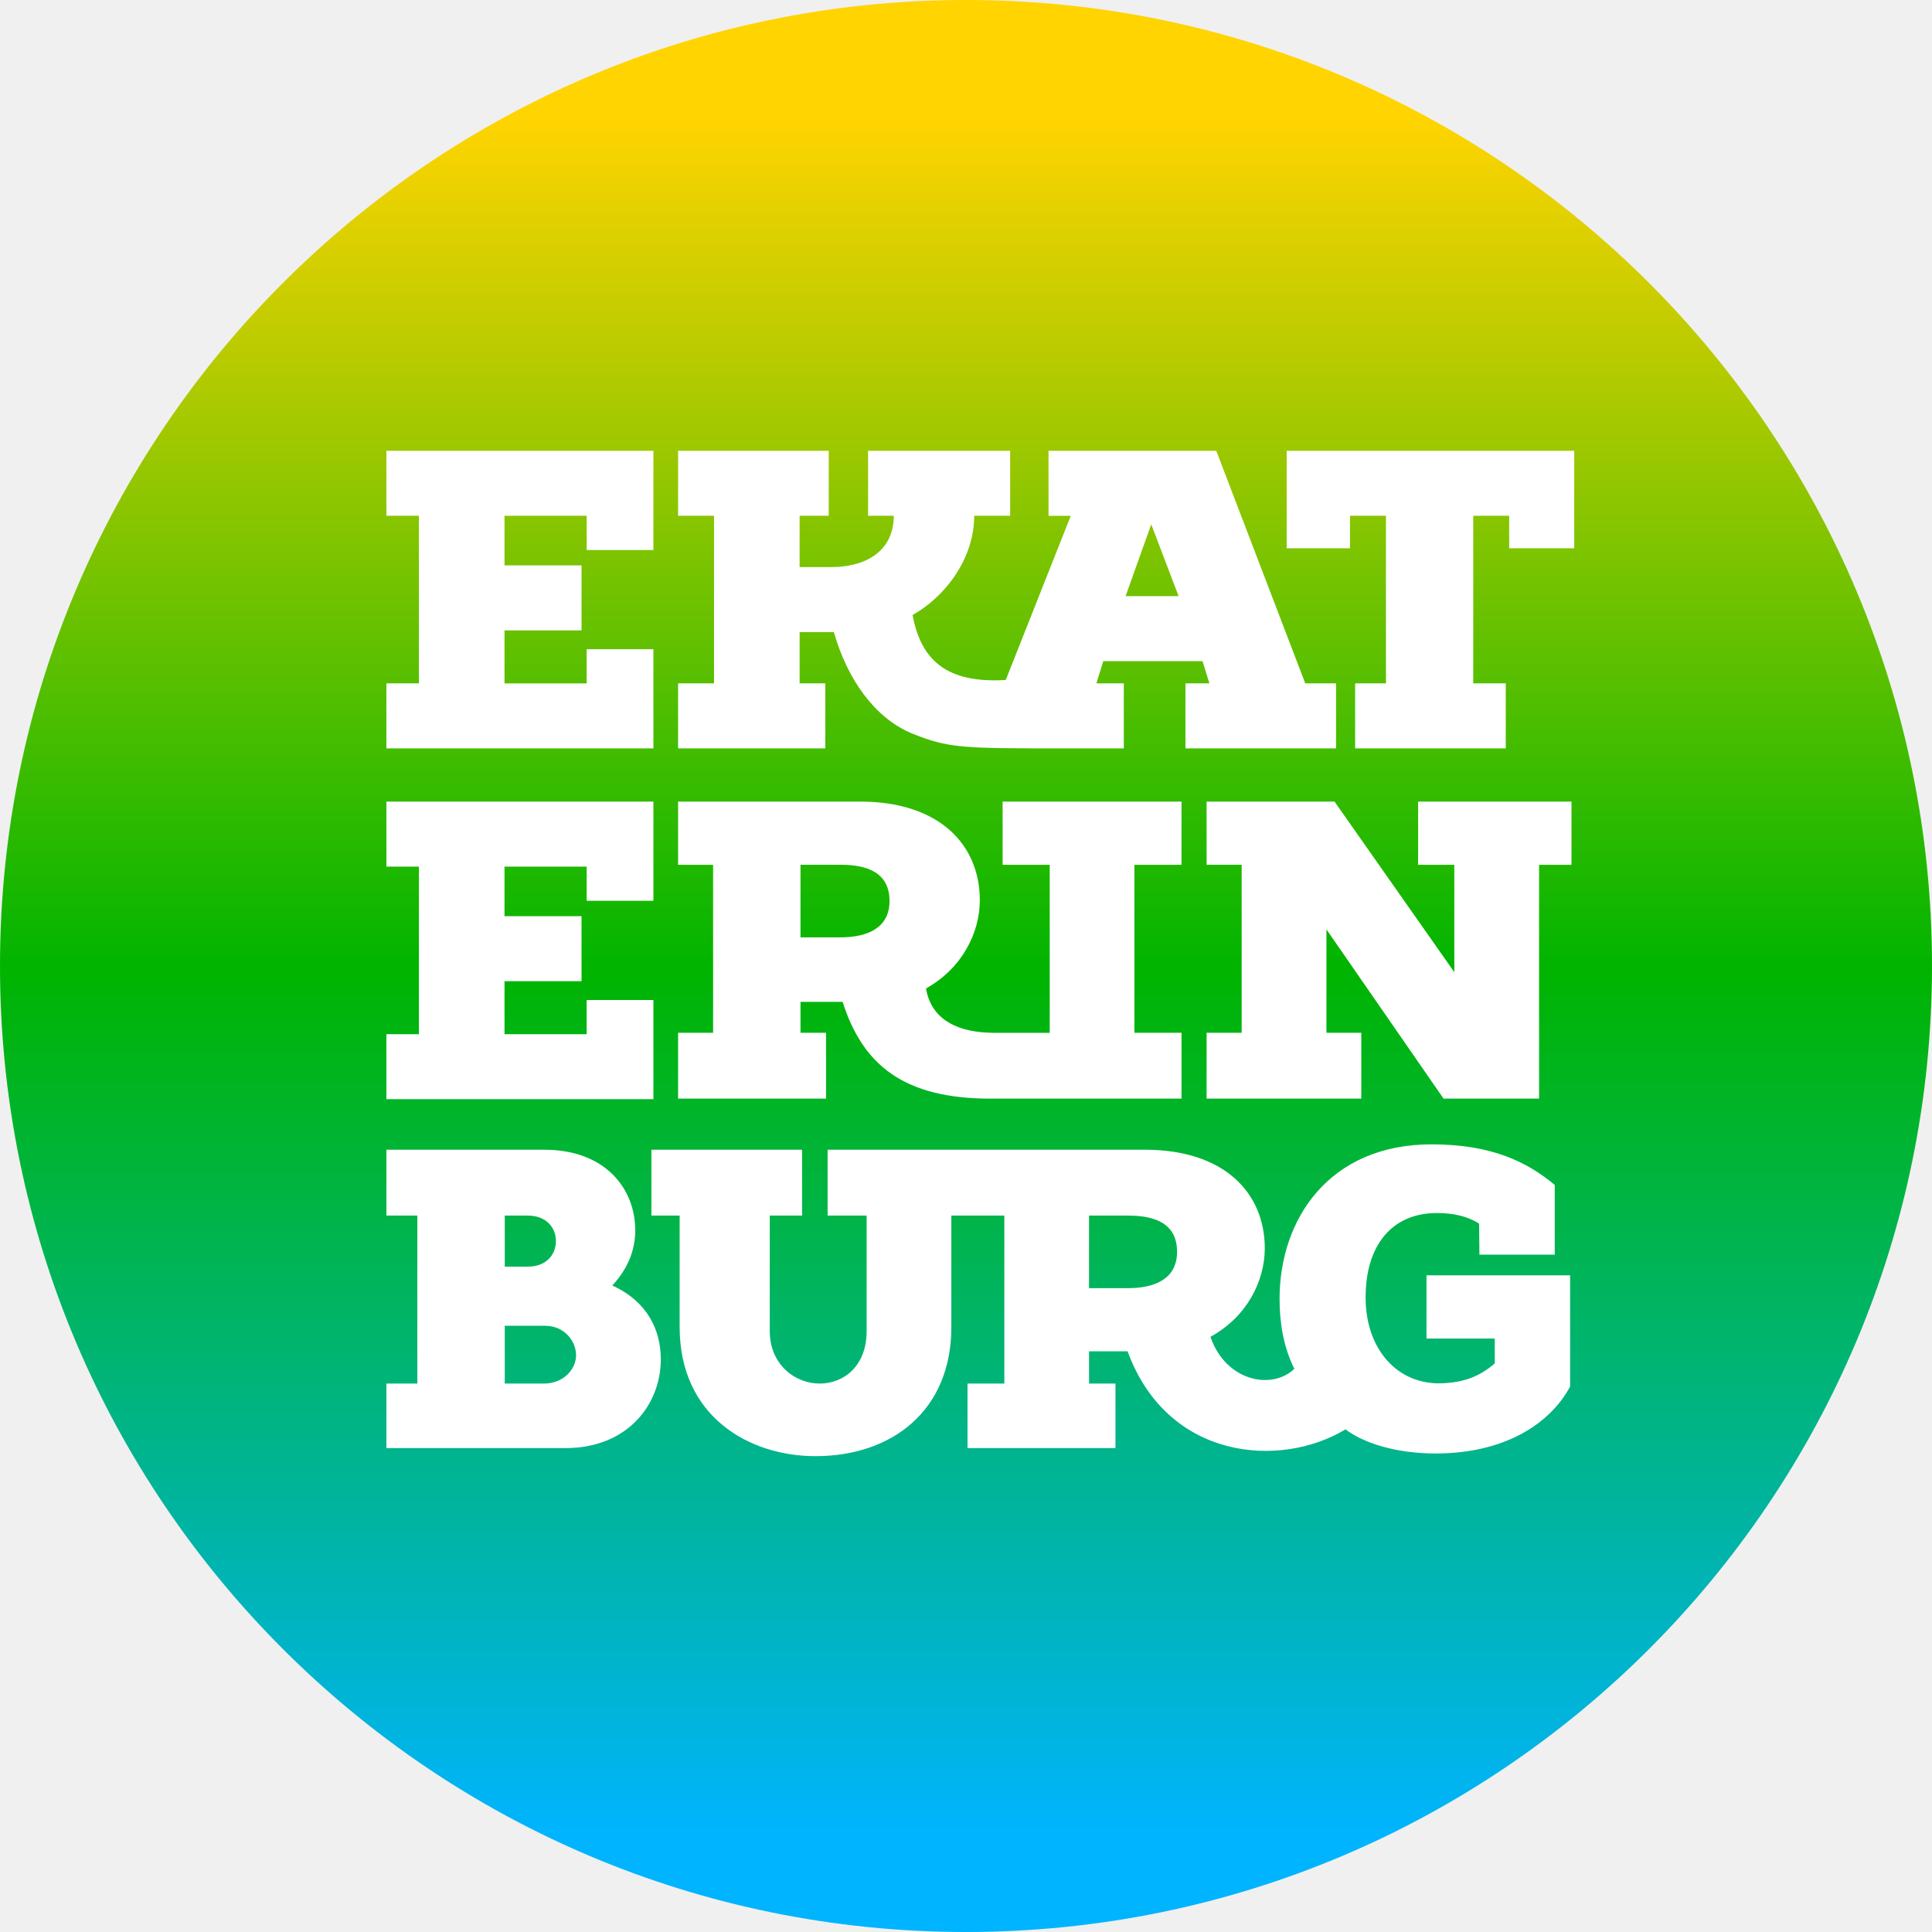
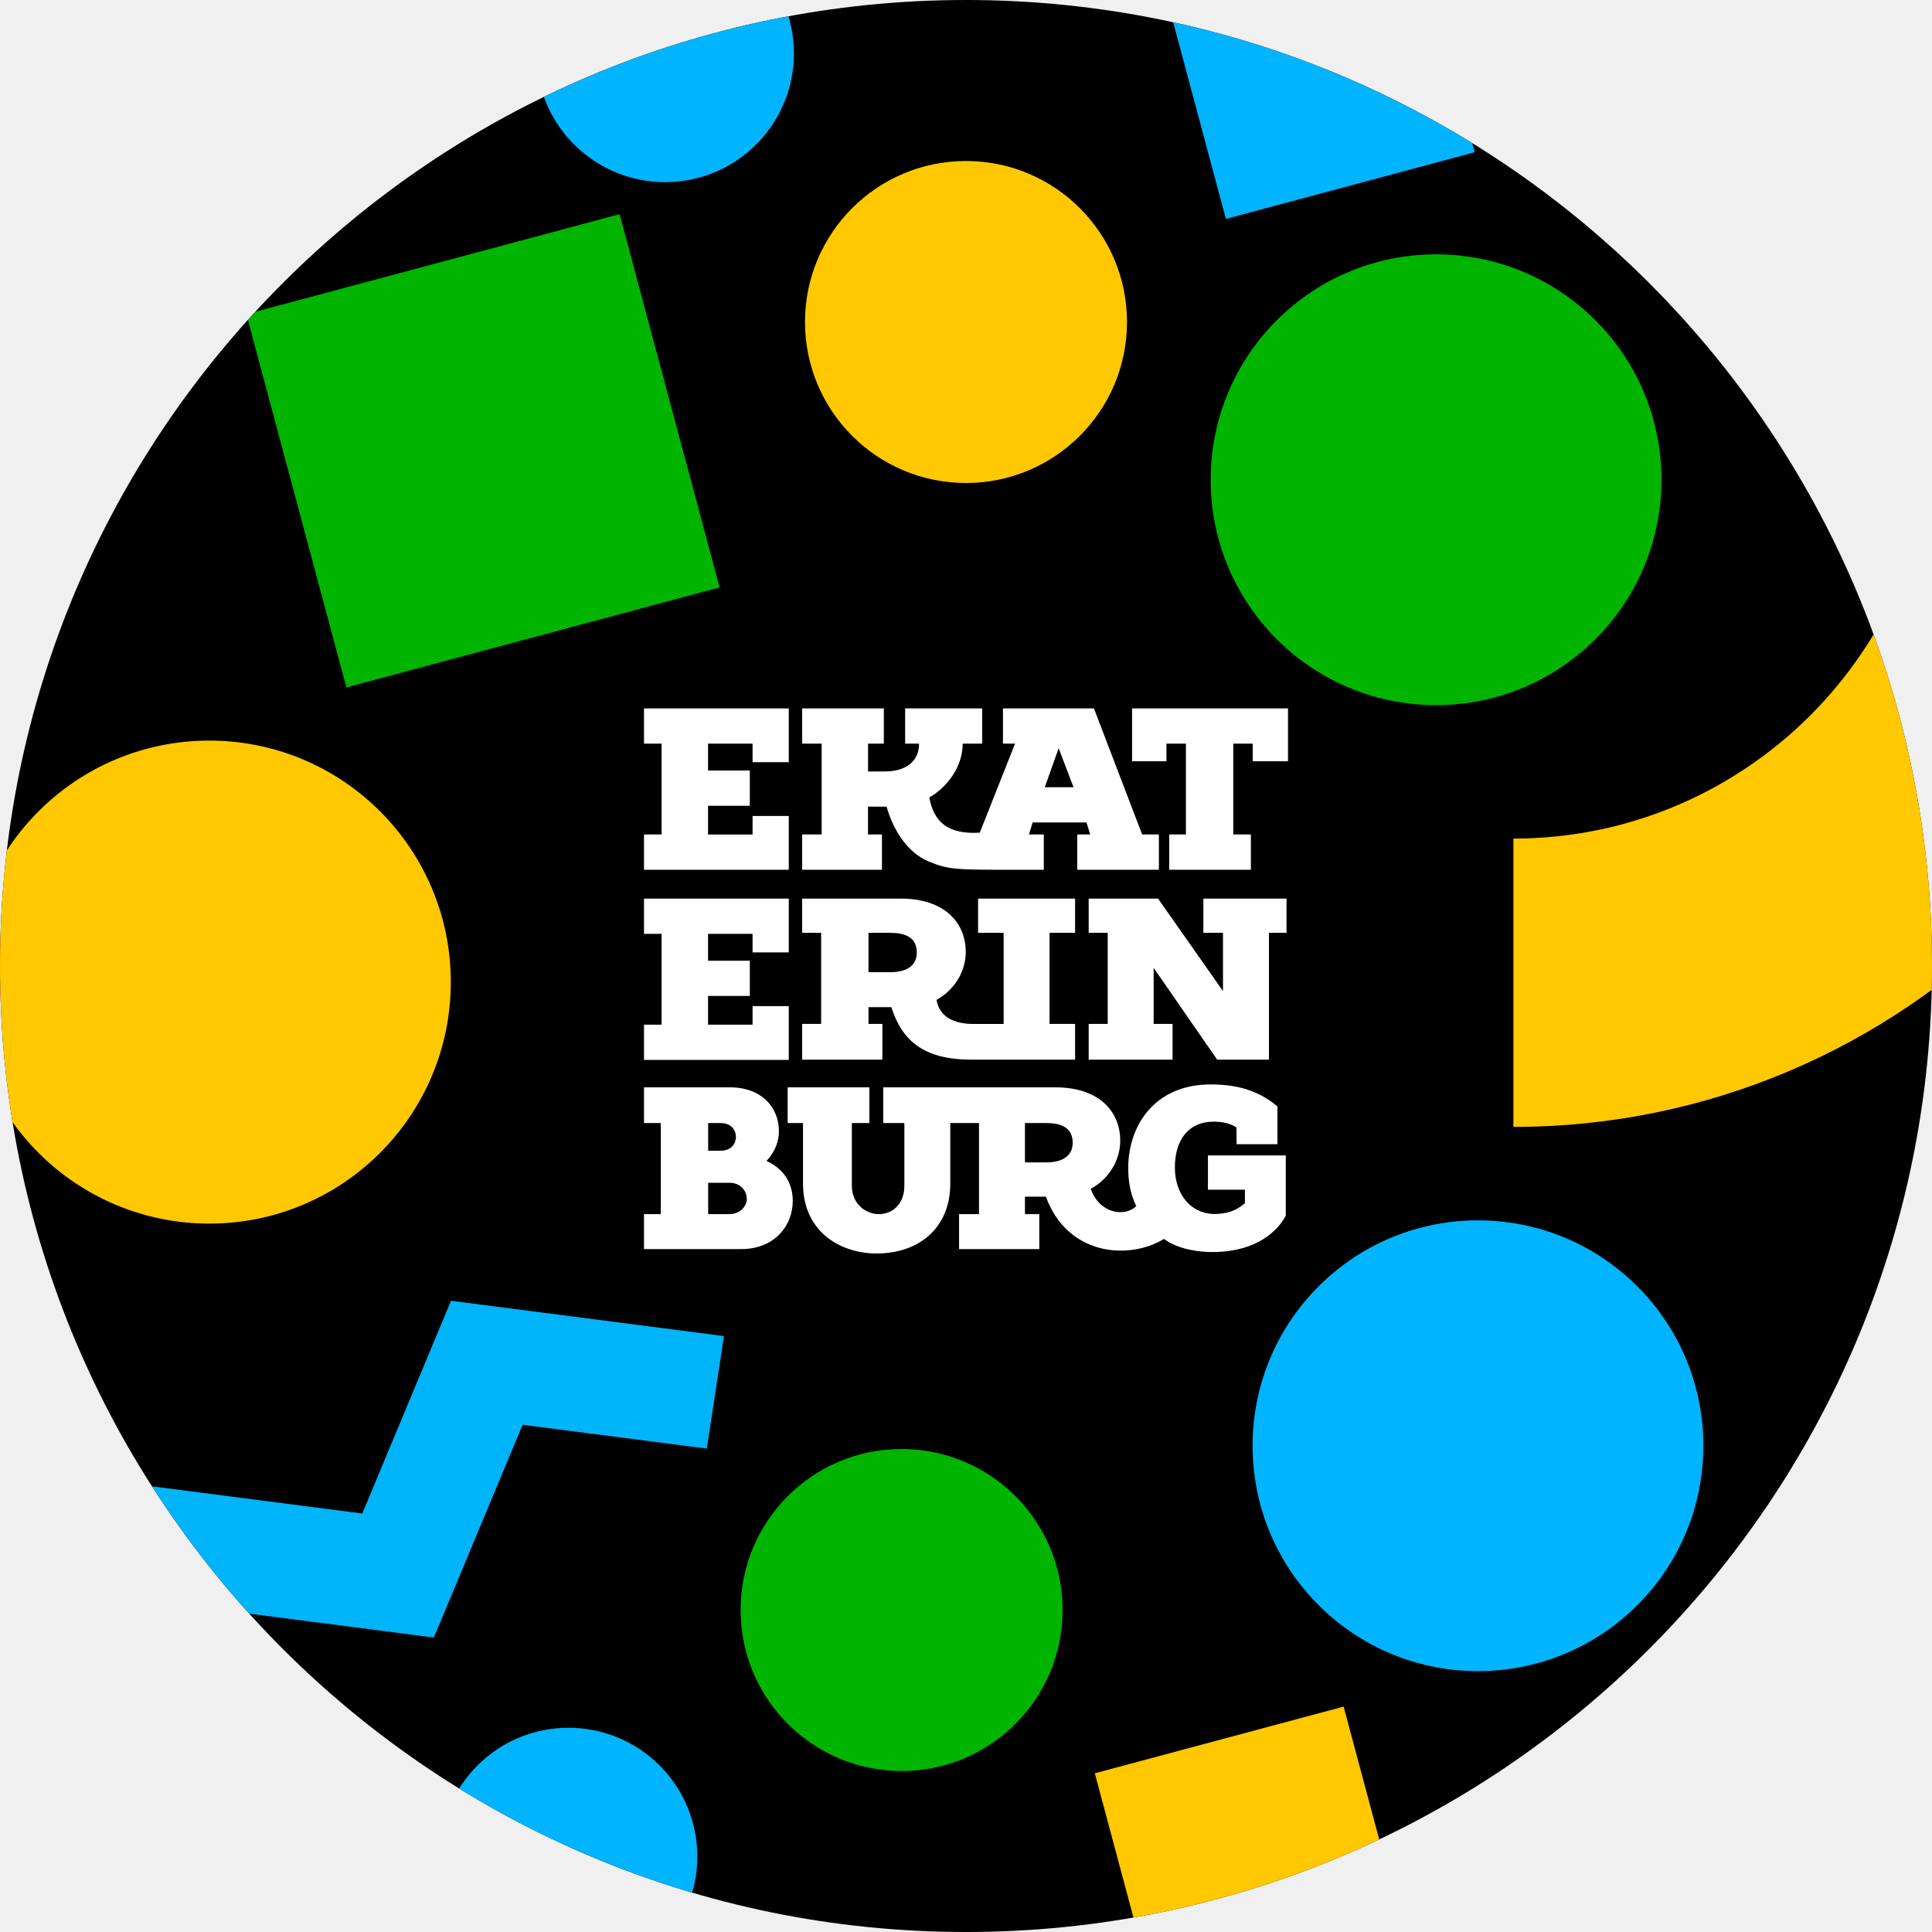
<svg xmlns="http://www.w3.org/2000/svg" width="60" height="60" viewBox="0 0 60 60" fill="none">
-   <rect x="1" y="1" width="58" height="58" rx="29" fill="url(#paint0_linear_4444_6899)" />
-   <g clip-path="url(#clip0_4444_6899)">
-     <path d="M20.292 23.242H12V21.223H13.01V16.018H12V14H20.292V17.081H18.219V16.018H15.668V17.559H18.06V19.577H15.668V21.224H18.219V20.162H20.292V23.242ZM25.63 23.242H21.059V21.223H22.175V16.018H21.059V14H25.737V16.018H24.833V17.612H25.79C27.013 17.612 27.757 17.027 27.757 16.018H26.959V14H31.371V16.018H30.254C30.254 17.4 29.298 18.568 28.341 19.099C28.606 20.533 29.427 21.224 31.234 21.118L33.254 16.019H32.563V14H37.772L40.536 21.223H41.493V23.242H36.815V21.223H37.559L37.346 20.533H34.263L34.05 21.223H34.901V23.242H33.065C29.875 23.242 29.457 23.242 28.288 22.764C27.172 22.286 26.321 21.117 25.896 19.63H24.833V21.223H25.63V23.242ZM34.956 18.514H36.603L35.753 16.283L34.956 18.514ZM25.654 34.119H21.059V32.074H22.146V26.857H21.059V24.894H26.711C29.183 24.894 30.429 26.243 30.429 27.957C30.429 28.959 29.886 30.07 28.758 30.697C28.924 31.698 29.795 32.075 30.873 32.075H32.6V26.857H31.137V24.894H36.693V26.857H35.23V32.074H36.693V34.119H30.758C28.068 34.119 26.793 33.076 26.168 31.113H24.86V32.074H25.654V34.119H25.654ZM24.86 29.11H26.105C26.939 29.11 27.625 28.816 27.625 27.983C27.625 27.101 26.939 26.856 26.105 26.856H24.86V29.11ZM20.292 31.056H18.219V32.118H15.668V30.472H18.06V28.453H15.668V26.913H18.219V27.975H20.292V24.894H12V26.913H13.01V32.118H12V34.136H20.292V31.056ZM39.959 14V17.027H41.926V16.018H43.042V21.223H42.085V23.242H46.763V21.223H45.753V16.018H46.869V17.027H48.889V14L39.959 14ZM44.041 26.857H45.165V30.191L41.444 24.894H37.472V26.856H38.561V32.074H37.472V34.119H42.276V32.074H41.194V28.864L44.831 34.119H47.798V26.857H48.804V24.895H44.041V26.857H44.041ZM20.522 42.217C20.522 43.594 19.515 44.972 17.56 44.972H12V42.968H12.961V37.751H12V35.706H16.907C18.799 35.706 19.728 36.916 19.728 38.21C19.728 38.795 19.519 39.379 19.017 39.922C20.104 40.423 20.522 41.299 20.522 42.217ZM15.676 39.337H16.387C16.971 39.337 17.264 38.961 17.264 38.544C17.264 38.127 16.971 37.751 16.387 37.751H15.676V39.337ZM17.89 42.092C17.89 41.633 17.514 41.173 16.929 41.173H15.676V42.968H16.888C17.514 42.968 17.89 42.509 17.89 42.092ZM44.302 39.607H48.761V43.06C48.134 44.229 46.714 45.139 44.584 45.139C43.331 45.139 42.328 44.805 41.786 44.389C39.773 45.611 36.261 45.357 35.018 41.967H33.822V42.968H34.642V44.972H30.047V42.968H31.191V37.751H29.545V41.215C29.545 43.803 27.707 45.222 25.326 45.222C23.238 45.222 21.107 43.971 21.107 41.215V37.751H20.23V35.706H24.909V37.751H23.906V41.341C23.906 42.384 24.7 42.968 25.452 42.968C26.204 42.968 26.914 42.426 26.914 41.341V37.751H25.702V35.706H35.56C38.032 35.706 39.279 37.054 39.279 38.769C39.279 39.775 38.731 40.892 37.592 41.516C38.066 42.904 39.505 43.178 40.197 42.51C39.863 41.842 39.738 41.09 39.738 40.339C39.738 37.863 41.278 35.539 44.457 35.539C46.294 35.539 47.401 36.062 48.284 36.799V38.964H45.945L45.935 37.998C45.574 37.775 45.153 37.672 44.625 37.672C43.24 37.672 42.41 38.656 42.41 40.298C42.41 41.8 43.288 42.92 44.625 42.961C45.335 42.961 45.882 42.809 46.421 42.343V41.57H44.301V39.607H44.302ZM36.555 38.878C36.555 37.996 35.869 37.751 35.035 37.751H33.821V40.005H35.035C35.869 40.005 36.555 39.711 36.555 38.878Z" fill="white" />
+   <g clip-path="url(#clip0_5630_11679)">
+     <rect width="60" height="60" rx="30" fill="black" />
+     <circle cx="45.9" cy="44.899" r="7" transform="rotate(-45 45.8995 44.8994)" fill="#00B4FF" />
+     <circle cx="44.599" cy="14.899" r="7" transform="rotate(-45 44.5987 14.8994)" fill="#00B400" />
+     <circle cx="28" cy="50" r="5" fill="#00B400" />
+     <circle cx="6.5" cy="30.5" r="7.5" transform="rotate(90 6.5 30.5)" fill="#FFC800" />
+     <circle cx="30" cy="10" r="5" fill="#FFC800" />
+     <circle cx="17.656" cy="57.657" r="4" transform="rotate(45 17.6562 57.6569)" fill="#00B4FF" />
+     <circle cx="20.656" cy="1.657" r="4" transform="rotate(45 20.6562 1.65685)" fill="#00B4FF" />
+     <path d="M24.496 27.011H20V25.916H20.547V23.094H20V22H24.496V23.67H23.372V23.094H21.989V23.93H23.286V25.024H21.989V25.917H23.372V25.341H24.496V27.011ZM27.39 27.011H24.912V25.916H25.517V23.094H24.912V22H27.448V23.094H26.958V23.958H27.477C28.139 23.958 28.543 23.641 28.543 23.094H28.11V22H30.502V23.094H29.897C29.897 23.843 29.378 24.476 28.86 24.765C29.003 25.542 29.448 25.917 30.428 25.859L31.523 23.095H31.148V22H33.973L35.471 25.916H35.99V27.011H33.454V25.916H33.857L33.742 25.542H32.07L31.955 25.916H32.416V27.011H31.421C29.691 27.011 29.465 27.011 28.831 26.751C28.226 26.492 27.765 25.859 27.534 25.052H26.957V25.916H27.39V27.011ZM32.446 24.448H33.339L32.878 23.238L32.446 24.448ZM27.403 32.908H24.912V31.799H25.501V28.97H24.912V27.907H27.976C29.316 27.907 29.992 28.638 29.992 29.567C29.992 30.11 29.697 30.713 29.085 31.052C29.176 31.596 29.648 31.8 30.233 31.8H31.169V28.97H30.375V27.907H33.388V28.97H32.595V31.799H33.388V32.908H30.17C28.712 32.908 28.02 32.342 27.681 31.278H26.972V31.799H27.403L27.403 32.908ZM26.972 30.192H27.648C28.099 30.192 28.472 30.033 28.472 29.581C28.472 29.103 28.099 28.97 27.648 28.97H26.972V30.192ZM24.496 31.247H23.372V31.823H21.989V30.93H23.286V29.836H21.989V29.001H23.372V29.577H24.496V27.907H20V29.001H20.547V31.823H20V32.917H24.496V31.247ZM35.158 22V23.641H36.225V23.094H36.83V25.916H36.311V27.011H38.847V25.916H38.3V23.094H38.905V23.641H40V22H35.158ZM37.371 28.97H37.981V30.778L35.964 27.907H33.81V28.97H34.401V31.799H33.81V32.908H36.415V31.799H35.828V30.059L37.8 32.908H39.408V28.97H39.954V27.907H37.372L37.371 28.97ZM24.62 37.298C24.62 38.045 24.075 38.792 23.014 38.792H20V37.706H20.521V34.877H20V33.768H22.66C23.686 33.768 24.19 34.424 24.19 35.126C24.19 35.443 24.077 35.76 23.805 36.054C24.394 36.325 24.62 36.801 24.62 37.298ZM21.993 35.737H22.378C22.695 35.737 22.854 35.533 22.854 35.307C22.854 35.081 22.695 34.877 22.378 34.877H21.993V35.737ZM23.193 37.231C23.193 36.982 22.99 36.733 22.672 36.733H21.993V37.706H22.65C22.99 37.706 23.193 37.457 23.193 37.231ZM37.513 35.883H39.931V37.755C39.591 38.389 38.821 38.883 37.666 38.883C36.986 38.883 36.443 38.702 36.149 38.476C35.058 39.139 33.154 39.001 32.48 37.163H31.831V37.706H32.276V38.792H29.785V37.706H30.404V34.877H29.512V36.755C29.512 38.158 28.516 38.928 27.225 38.928C26.093 38.928 24.938 38.249 24.938 36.755V34.877H24.462V33.768H26.999V34.877H26.455V36.824C26.455 37.389 26.886 37.706 27.293 37.706C27.701 37.706 28.086 37.412 28.086 36.824V34.877H27.429V33.768H32.774C34.114 33.768 34.79 34.499 34.79 35.429C34.79 35.974 34.492 36.58 33.875 36.919C34.132 37.671 34.913 37.819 35.288 37.457C35.107 37.095 35.038 36.688 35.038 36.28C35.038 34.938 35.873 33.678 37.597 33.678C38.593 33.678 39.194 33.961 39.672 34.361V35.535H38.404L38.398 35.011C38.203 34.89 37.975 34.834 37.688 34.834C36.938 34.834 36.487 35.368 36.487 36.258C36.487 37.073 36.963 37.679 37.688 37.702C38.073 37.702 38.37 37.62 38.662 37.367V36.947H37.513L37.513 35.883ZM33.313 35.488C33.313 35.01 32.941 34.877 32.489 34.877H31.831V36.099H32.489C32.941 36.099 33.313 35.939 33.313 35.488Z" fill="white" />
+     <rect x="7.651" y="9.757" width="12" height="12" transform="rotate(-15 7.65137 9.75732)" fill="#00B400" />
+     <path d="M47 34.997L47 26.043C54.193 26.043 60.044 20.191 60.044 13L69 13C69 25.129 59.13 34.997 47 34.997Z" fill="#FFC800" />
+     <path d="M13.474 50.855L6.375 49.937L3.621 56.543L-3.477 55.625L-6.233 62.232L-13.331 61.314L-16.086 67.921L-23.185 67.003L-25.94 73.61L-33.038 72.692L-35.794 79.299L-42.894 78.382L-45.114 83.707L-48.406 82.421L-45.117 74.531L-38.018 75.448L-35.262 68.841L-28.164 69.759L-25.408 63.152L-18.31 64.07L-15.555 57.463L-8.456 58.381L-5.701 51.774L1.398 52.692L4.152 46.086L11.251 47.003L14.006 40.396L22.483 41.493L21.951 44.987L16.229 44.248L13.474 50.855Z" fill="#00B4FA" />
+     <rect x="34" y="55.071" width="8" height="8" transform="rotate(-15 34 55.0706)" fill="#FFC800" />
+     <rect x="36" y="-0.929" width="8" height="8" transform="rotate(-15 36 -0.929443)" fill="#00B4FF" />
  </g>
-   <g clip-path="url(#clip1_4444_6899)">
-     <path d="M20.292 23.242H12V21.223H13.01V16.018H12V14H20.292V17.081H18.219V16.018H15.668V17.559H18.06V19.577H15.668V21.224H18.219V20.162H20.292V23.242ZM25.63 23.242H21.059V21.223H22.175V16.018H21.059V14H25.737V16.018H24.833V17.612H25.79C27.013 17.612 27.757 17.027 27.757 16.018H26.959V14H31.371V16.018H30.254C30.254 17.4 29.298 18.568 28.341 19.099C28.606 20.533 29.427 21.224 31.234 21.118L33.254 16.019H32.563V14H37.772L40.536 21.223H41.493V23.242H36.815V21.223H37.559L37.346 20.533H34.263L34.05 21.223H34.901V23.242H33.065C29.875 23.242 29.457 23.242 28.288 22.764C27.172 22.286 26.321 21.117 25.896 19.63H24.833V21.223H25.63V23.242ZM34.956 18.514H36.603L35.753 16.283L34.956 18.514ZM25.654 34.119H21.059V32.074H22.146V26.857H21.059V24.894H26.711C29.183 24.894 30.429 26.243 30.429 27.957C30.429 28.959 29.886 30.07 28.758 30.697C28.924 31.698 29.795 32.075 30.873 32.075H32.6V26.857H31.137V24.894H36.693V26.857H35.23V32.074H36.693V34.119H30.758C28.068 34.119 26.793 33.076 26.168 31.113H24.86V32.074H25.654V34.119H25.654ZM24.86 29.11H26.105C26.939 29.11 27.625 28.816 27.625 27.983C27.625 27.101 26.939 26.856 26.105 26.856H24.86V29.11ZM20.292 31.056H18.219V32.118H15.668V30.472H18.06V28.453H15.668V26.913H18.219V27.975H20.292V24.894H12V26.913H13.01V32.118H12V34.136H20.292V31.056ZM39.959 14V17.027H41.926V16.018H43.042V21.223H42.085V23.242H46.763V21.223H45.753V16.018H46.869V17.027H48.889V14L39.959 14ZM44.041 26.857H45.165V30.191L41.444 24.894H37.472V26.856H38.561V32.074H37.472V34.119H42.276V32.074H41.194V28.864L44.831 34.119H47.798V26.857H48.804V24.895H44.041V26.857H44.041ZM20.522 42.217C20.522 43.594 19.515 44.972 17.56 44.972H12V42.968H12.961V37.751H12V35.706H16.907C18.799 35.706 19.728 36.916 19.728 38.21C19.728 38.795 19.519 39.379 19.017 39.922C20.104 40.423 20.522 41.299 20.522 42.217ZM15.676 39.337H16.387C16.971 39.337 17.264 38.961 17.264 38.544C17.264 38.127 16.971 37.751 16.387 37.751H15.676V39.337ZM17.89 42.092C17.89 41.633 17.514 41.173 16.929 41.173H15.676V42.968H16.888C17.514 42.968 17.89 42.509 17.89 42.092ZM44.302 39.607H48.761V43.06C48.134 44.229 46.714 45.139 44.584 45.139C43.331 45.139 42.328 44.805 41.786 44.389C39.773 45.611 36.261 45.357 35.018 41.967H33.822V42.968H34.642V44.972H30.047V42.968H31.191V37.751H29.545V41.215C29.545 43.803 27.707 45.222 25.326 45.222C23.238 45.222 21.107 43.971 21.107 41.215V37.751H20.23V35.706H24.909V37.751H23.906V41.341C23.906 42.384 24.7 42.968 25.452 42.968C26.204 42.968 26.914 42.426 26.914 41.341V37.751H25.702V35.706H35.56C38.032 35.706 39.279 37.054 39.279 38.769C39.279 39.775 38.731 40.892 37.592 41.516C38.066 42.904 39.505 43.178 40.197 42.51C39.863 41.842 39.738 41.09 39.738 40.339C39.738 37.863 41.278 35.539 44.457 35.539C46.294 35.539 47.401 36.062 48.284 36.799V38.964H45.945L45.935 37.998C45.574 37.775 45.153 37.672 44.625 37.672C43.24 37.672 42.41 38.656 42.41 40.298C42.41 41.8 43.288 42.92 44.625 42.961C45.335 42.961 45.882 42.809 46.421 42.343V41.57H44.301V39.607H44.302ZM36.555 38.878C36.555 37.996 35.869 37.751 35.035 37.751H33.821V40.005H35.035C35.869 40.005 36.555 39.711 36.555 38.878Z" fill="white" />
-   </g>
-   <g clip-path="url(#clip2_4444_6899)">
-     <path d="M20.292 23.242H12V21.223H13.01V16.018H12V14H20.292V17.081H18.219V16.018H15.668V17.559H18.06V19.577H15.668V21.224H18.219V20.162H20.292V23.242ZM25.63 23.242H21.059V21.223H22.175V16.018H21.059V14H25.737V16.018H24.833V17.612H25.79C27.013 17.612 27.757 17.027 27.757 16.018H26.959V14H31.371V16.018H30.254C30.254 17.4 29.298 18.568 28.341 19.099C28.606 20.533 29.427 21.224 31.234 21.118L33.254 16.019H32.563V14H37.772L40.536 21.223H41.493V23.242H36.815V21.223H37.559L37.346 20.533H34.263L34.05 21.223H34.901V23.242H33.065C29.875 23.242 29.457 23.242 28.288 22.764C27.172 22.286 26.321 21.117 25.896 19.63H24.833V21.223H25.63V23.242ZM34.956 18.514H36.603L35.753 16.283L34.956 18.514ZM25.654 34.119H21.059V32.074H22.146V26.857H21.059V24.894H26.711C29.183 24.894 30.429 26.243 30.429 27.957C30.429 28.959 29.886 30.07 28.758 30.697C28.924 31.698 29.795 32.075 30.873 32.075H32.6V26.857H31.137V24.894H36.693V26.857H35.23V32.074H36.693V34.119H30.758C28.068 34.119 26.793 33.076 26.168 31.113H24.86V32.074H25.654V34.119H25.654ZM24.86 29.11H26.105C26.939 29.11 27.625 28.816 27.625 27.983C27.625 27.101 26.939 26.856 26.105 26.856H24.86V29.11ZM20.292 31.056H18.219V32.118H15.668V30.472H18.06V28.453H15.668V26.913H18.219V27.975H20.292V24.894H12V26.913H13.01V32.118H12V34.136H20.292V31.056ZM39.959 14V17.027H41.926V16.018H43.042V21.223H42.085V23.242H46.763V21.223H45.753V16.018H46.869V17.027H48.889V14L39.959 14ZM44.041 26.857H45.165V30.191L41.444 24.894H37.472V26.856H38.561V32.074H37.472V34.119H42.276V32.074H41.194V28.864L44.831 34.119H47.798V26.857H48.804V24.895H44.041V26.857H44.041ZM20.522 42.217C20.522 43.594 19.515 44.972 17.56 44.972H12V42.968H12.961V37.751H12V35.706H16.907C18.799 35.706 19.728 36.916 19.728 38.21C19.728 38.795 19.519 39.379 19.017 39.922C20.104 40.423 20.522 41.299 20.522 42.217ZM15.676 39.337H16.387C16.971 39.337 17.264 38.961 17.264 38.544C17.264 38.127 16.971 37.751 16.387 37.751H15.676V39.337ZM17.89 42.092C17.89 41.633 17.514 41.173 16.929 41.173H15.676V42.968H16.888C17.514 42.968 17.89 42.509 17.89 42.092ZM44.302 39.607H48.761V43.06C48.134 44.229 46.714 45.139 44.584 45.139C43.331 45.139 42.328 44.805 41.786 44.389C39.773 45.611 36.261 45.357 35.018 41.967H33.822V42.968H34.642V44.972H30.047V42.968H31.191V37.751H29.545V41.215C29.545 43.803 27.707 45.222 25.326 45.222C23.238 45.222 21.107 43.971 21.107 41.215V37.751H20.23V35.706H24.909V37.751H23.906V41.341C23.906 42.384 24.7 42.968 25.452 42.968C26.204 42.968 26.914 42.426 26.914 41.341V37.751H25.702V35.706H35.56C38.032 35.706 39.279 37.054 39.279 38.769C39.279 39.775 38.731 40.892 37.592 41.516C38.066 42.904 39.505 43.178 40.197 42.51C39.863 41.842 39.738 41.09 39.738 40.339C39.738 37.863 41.278 35.539 44.457 35.539C46.294 35.539 47.401 36.062 48.284 36.799V38.964H45.945L45.935 37.998C45.574 37.775 45.153 37.672 44.625 37.672C43.24 37.672 42.41 38.656 42.41 40.298C42.41 41.8 43.288 42.92 44.625 42.961C45.335 42.961 45.882 42.809 46.421 42.343V41.57H44.301V39.607H44.302ZM36.555 38.878C36.555 37.996 35.869 37.751 35.035 37.751H33.821V40.005H35.035C35.869 40.005 36.555 39.711 36.555 38.878Z" fill="white" />
-   </g>
-   <rect x="1" y="1" width="58" height="58" rx="29" stroke="url(#paint1_linear_4444_6899)" stroke-width="2" />
  <defs>
-     <linearGradient id="paint0_linear_4444_6899" x1="30" y1="0" x2="30" y2="60" gradientUnits="userSpaceOnUse">
-       <stop offset="0.062" stop-color="#FFD400" />
-       <stop offset="0.502" stop-color="#00B400" />
-       <stop offset="0.95" stop-color="#00B4FF" />
-     </linearGradient>
-     <linearGradient id="paint1_linear_4444_6899" x1="30" y1="0" x2="30" y2="60" gradientUnits="userSpaceOnUse">
-       <stop offset="0.062" stop-color="#FFD400" />
-       <stop offset="0.502" stop-color="#00B400" />
-       <stop offset="0.95" stop-color="#00B4FF" />
-     </linearGradient>
-     <clipPath id="clip0_4444_6899">
-       <rect width="38" height="11" fill="white" transform="translate(11 13)" />
-     </clipPath>
-     <clipPath id="clip1_4444_6899">
-       <rect width="38" height="11" fill="white" transform="translate(11 24)" />
-     </clipPath>
-     <clipPath id="clip2_4444_6899">
-       <rect width="38" height="11" fill="white" transform="translate(11 35)" />
+     <clipPath id="clip0_5630_11679">
+       <rect width="60" height="60" rx="30" fill="white" />
    </clipPath>
  </defs>
</svg>
